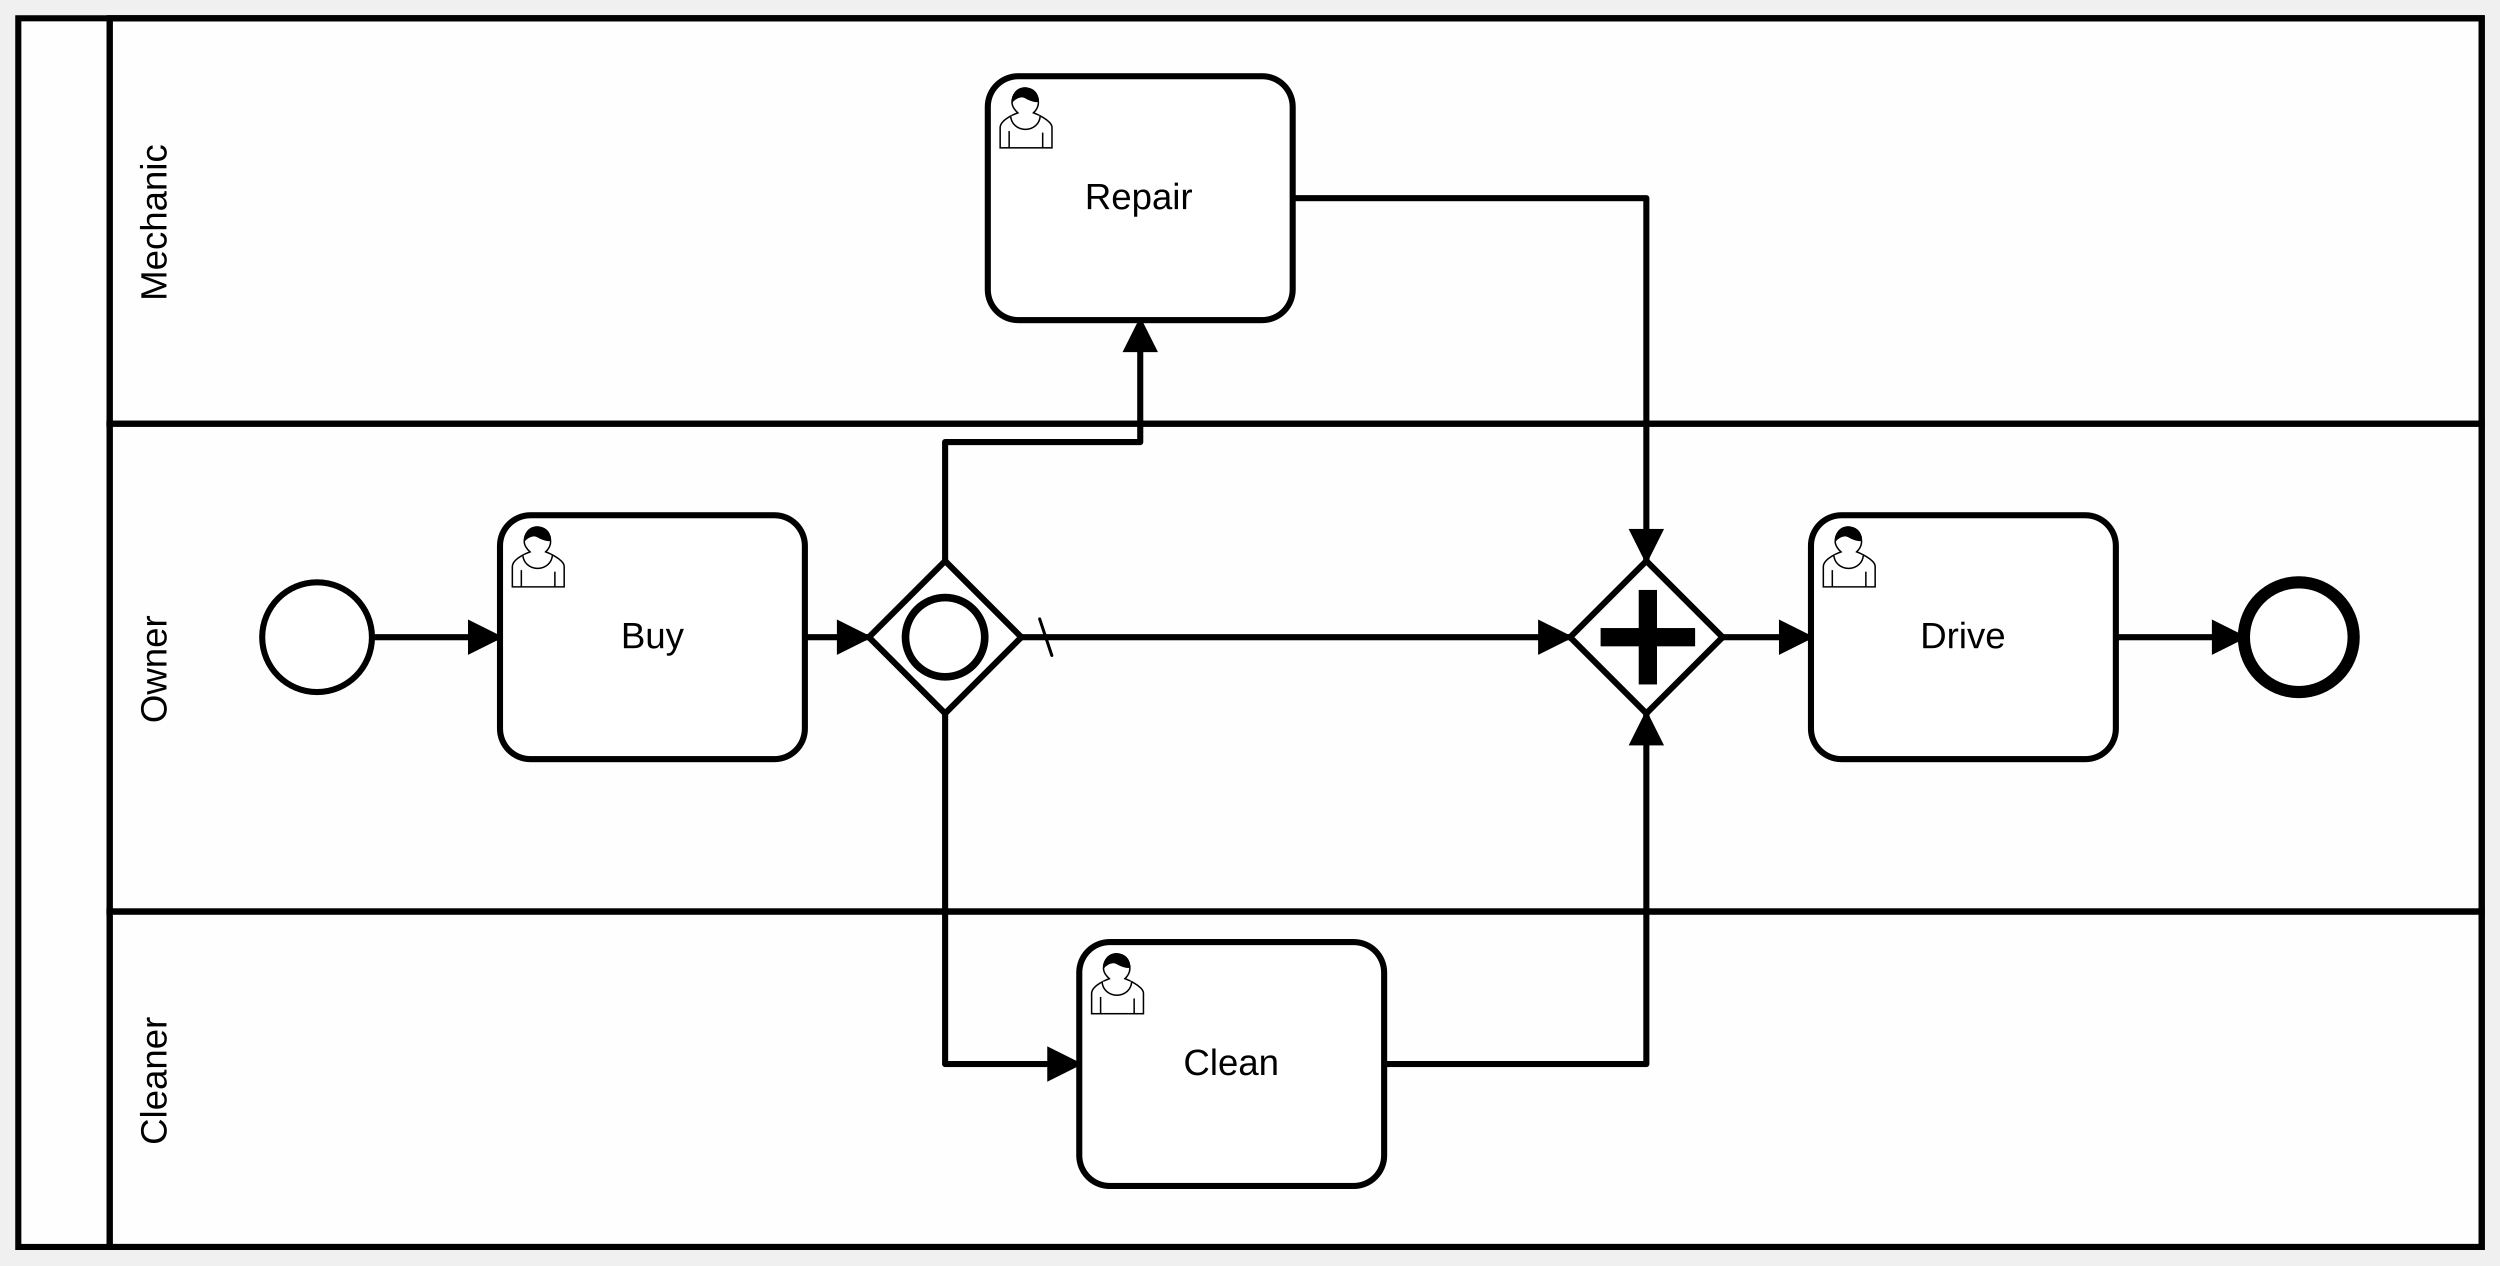
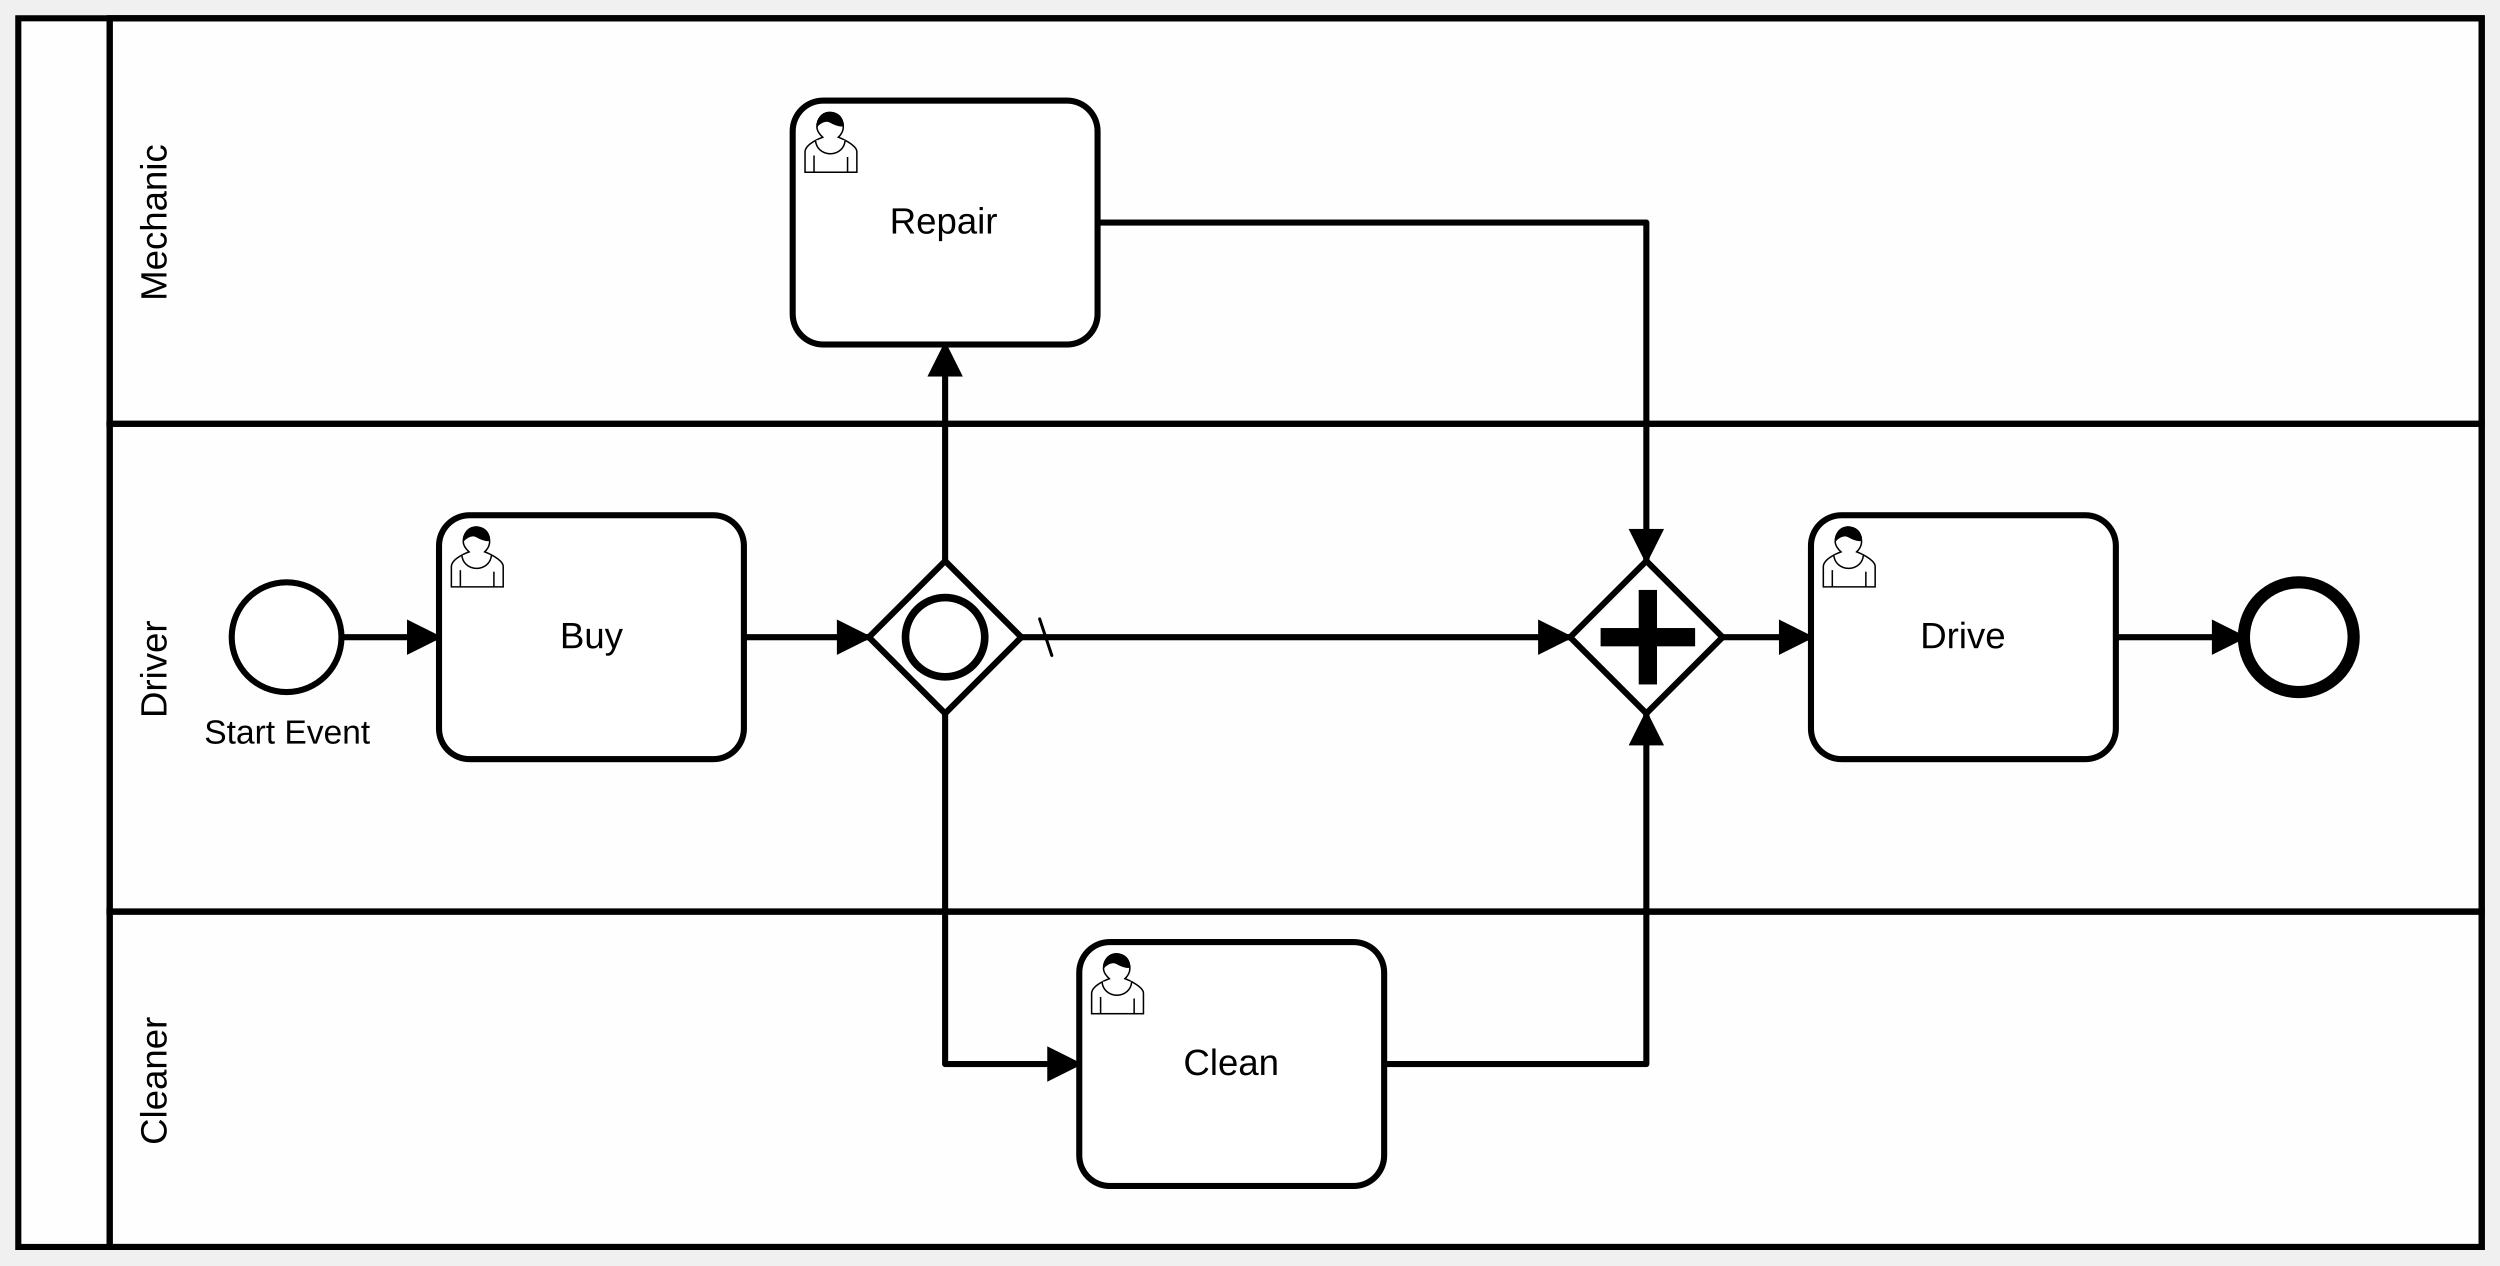
<svg xmlns="http://www.w3.org/2000/svg" width="820" height="415" viewBox="146 47 820 415" version="1.1">
  <defs>
-     <marker id="sequenceflow-end-white-black-2wlmnp43qrse45lu6sd3bcq5p" viewBox="0 0 20 20" refX="11" refY="10" markerWidth="10" markerHeight="10" orient="auto">
+     <marker id="sequenceflow-end-white-black-c3sd2dgqdb92nk2uvhb2rrmmg" viewBox="0 0 20 20" refX="11" refY="10" markerWidth="10" markerHeight="10" orient="auto">
      <path d="M 1 5 L 11 10 L 1 15 Z" style="fill: black; stroke-width: 1px; stroke-linecap: round; stroke-dasharray: 10000, 1; stroke: black;" />
    </marker>
-     <marker id="conditional-default-flow-marker-white-black-2wlmnp43qrse45lu6sd3bcq5p" viewBox="0 0 20 20" refX="0" refY="10" markerWidth="10" markerHeight="10" orient="auto">
+     <marker id="conditional-default-flow-marker-white-black-c3sd2dgqdb92nk2uvhb2rrmmg" viewBox="0 0 20 20" refX="0" refY="10" markerWidth="10" markerHeight="10" orient="auto">
      <path d="M 6 4 L 10 16" style="fill: black; stroke-width: 1px; stroke-linecap: round; stroke-dasharray: 10000, 1; stroke: black;" />
    </marker>
  </defs>
  <g class="djs-group">
-     <g class="djs-element djs-shape" data-element-id="Participant_1c0lpx5" style="display: block;" transform="matrix(1 0 0 1 152 53)">
+     <g class="djs-element djs-shape selected" data-element-id="Participant_1c0lpx5" style="display: block;" transform="matrix(1 0 0 1 152 53)">
      <g class="djs-visual">
        <rect x="0" y="0" width="808" height="403" rx="0" ry="0" style="stroke: black; stroke-width: 2px; fill: white; fill-opacity: 0.95;" />
        <polyline points="30,0 30,403 " style="fill: none; stroke: black; stroke-width: 2px;" />
        <text lineHeight="1.2" class="djs-label" style="font-family: Arial, sans-serif; font-size: 12px; font-weight: normal; fill: black;" transform="matrix(-1.83697e-16 -1 1 -1.83697e-16 0 403)">
          <tspan x="201.5" y="18.6" />
        </text>
      </g>
      <rect x="-6" y="-6" width="820" height="415" class="djs-outline" style="fill: none;" />
      <rect class="djs-hit djs-hit-click-stroke" x="0" y="0" width="808" height="403" style="fill: none; stroke-opacity: 0; stroke: white; stroke-width: 15px;" />
      <rect class="djs-hit djs-hit-all" x="0" y="0" width="30" height="403" style="fill: none; stroke-opacity: 0; stroke: white; stroke-width: 15px;" />
    </g>
    <g class="djs-children">
      <g class="djs-group">
+         <g class="djs-element djs-shape" data-element-id="Lane_1eq1can" style="display: block;" transform="matrix(1 0 0 1 182 346)">
+           <g class="djs-visual">
+             <rect x="0" y="0" width="778" height="110" rx="0" ry="0" style="stroke: black; stroke-width: 2px; fill: white; fill-opacity: 0.35;" />
+             <text lineHeight="1.2" class="djs-label" style="font-family: Arial, sans-serif; font-size: 12px; font-weight: normal; fill: black;" transform="matrix(-1.83697e-16 -1 1 -1.83697e-16 0 110)">
+               <tspan x="33.486" y="18.6">Cleaner</tspan>
+             </text>
+           </g>
+           <rect class="djs-hit djs-hit-click-stroke" x="0" y="0" width="778" height="110" style="fill: none; stroke-opacity: 0; stroke: white; stroke-width: 15px;" />
+           <rect class="djs-hit djs-hit-all" x="0" y="0" width="30" height="110" style="fill: none; stroke-opacity: 0; stroke: white; stroke-width: 15px;" />
+           <rect x="-6" y="-6" width="790" height="122" class="djs-outline" style="fill: none;" />
+         </g>
+       </g>
+       <g class="djs-group">
+         <g class="djs-element djs-shape" data-element-id="Lane_0k86xca" style="display: block;" transform="matrix(1 0 0 1 182 186)">
+           <g class="djs-visual">
+             <rect x="0" y="0" width="778" height="160" rx="0" ry="0" style="stroke: black; stroke-width: 2px; fill: white; fill-opacity: 0.35;" />
+             <text lineHeight="1.2" class="djs-label" style="font-family: Arial, sans-serif; font-size: 12px; font-weight: normal; fill: black;" transform="matrix(-1.83697e-16 -1 1 -1.83697e-16 0 160)">
+               <tspan x="63.499" y="18.6">Driver</tspan>
+             </text>
+           </g>
+           <rect class="djs-hit djs-hit-click-stroke" x="0" y="0" width="778" height="160" style="fill: none; stroke-opacity: 0; stroke: white; stroke-width: 15px;" />
+           <rect class="djs-hit djs-hit-all" x="0" y="0" width="30" height="160" style="fill: none; stroke-opacity: 0; stroke: white; stroke-width: 15px;" />
+           <rect x="-6" y="-6" width="790" height="172" class="djs-outline" style="fill: none;" />
+         </g>
+       </g>
+       <g class="djs-group">
        <g class="djs-element djs-shape" data-element-id="Lane_0ehtkwq" style="display: block;" transform="matrix(1 0 0 1 182 53)">
          <g class="djs-visual">
            <rect x="0" y="0" width="778" height="133" rx="0" ry="0" style="stroke: black; stroke-width: 2px; fill: white; fill-opacity: 0.35;" />
            <text lineHeight="1.2" class="djs-label" style="font-family: Arial, sans-serif; font-size: 12px; font-weight: normal; fill: black;" transform="matrix(-1.83697e-16 -1 1 -1.83697e-16 0 133)">
              <tspan x="40.321" y="18.6">Mechanic</tspan>
            </text>
          </g>
-           <rect x="-6" y="-6" width="790" height="145" class="djs-outline" style="fill: none;" />
          <rect class="djs-hit djs-hit-click-stroke" x="0" y="0" width="778" height="133" style="fill: none; stroke-opacity: 0; stroke: white; stroke-width: 15px;" />
          <rect class="djs-hit djs-hit-all" x="0" y="0" width="30" height="133" style="fill: none; stroke-opacity: 0; stroke: white; stroke-width: 15px;" />
-         </g>
-       </g>
-       <g class="djs-group">
-         <g class="djs-element djs-shape" data-element-id="Lane_0k86xca" style="display: block;" transform="matrix(1 0 0 1 182 186)">
-           <g class="djs-visual">
-             <rect x="0" y="0" width="778" height="160" rx="0" ry="0" style="stroke: black; stroke-width: 2px; fill: white; fill-opacity: 0.35;" />
-             <text lineHeight="1.2" class="djs-label" style="font-family: Arial, sans-serif; font-size: 12px; font-weight: normal; fill: black;" transform="matrix(-1.83697e-16 -1 1 -1.83697e-16 0 160)">
-               <tspan x="61.826" y="18.6">Owner</tspan>
-             </text>
-           </g>
-           <rect x="-6" y="-6" width="790" height="172" class="djs-outline" style="fill: none;" />
-           <rect class="djs-hit djs-hit-click-stroke" x="0" y="0" width="778" height="160" style="fill: none; stroke-opacity: 0; stroke: white; stroke-width: 15px;" />
-           <rect class="djs-hit djs-hit-all" x="0" y="0" width="30" height="160" style="fill: none; stroke-opacity: 0; stroke: white; stroke-width: 15px;" />
-         </g>
-       </g>
-       <g class="djs-group">
-         <g class="djs-element djs-shape" data-element-id="Lane_1eq1can" style="display: block;" transform="matrix(1 0 0 1 182 346)">
-           <g class="djs-visual">
-             <rect x="0" y="0" width="778" height="110" rx="0" ry="0" style="stroke: black; stroke-width: 2px; fill: white; fill-opacity: 0.35;" />
-             <text lineHeight="1.2" class="djs-label" style="font-family: Arial, sans-serif; font-size: 12px; font-weight: normal; fill: black;" transform="matrix(-1.83697e-16 -1 1 -1.83697e-16 0 110)">
-               <tspan x="33.486" y="18.6">Cleaner</tspan>
-             </text>
-           </g>
-           <rect x="-6" y="-6" width="790" height="122" class="djs-outline" style="fill: none;" />
-           <rect class="djs-hit djs-hit-click-stroke" x="0" y="0" width="778" height="110" style="fill: none; stroke-opacity: 0; stroke: white; stroke-width: 15px;" />
-           <rect class="djs-hit djs-hit-all" x="0" y="0" width="30" height="110" style="fill: none; stroke-opacity: 0; stroke: white; stroke-width: 15px;" />
-         </g>
-       </g>
-       <g class="djs-group">
-         <g class="djs-element djs-connection" data-element-id="flow_start_buy" style="display: block;">
-           <g class="djs-visual">
-             <path d="m  268,256L310,256 " style="fill: none; stroke-width: 2px; stroke: black; stroke-linejoin: round; marker-end: url('#sequenceflow-end-white-black-2wlmnp43qrse45lu6sd3bcq5p');" />
-           </g>
-           <polyline points="268,256 310,256 " class="djs-hit djs-hit-stroke" style="fill: none; stroke-opacity: 0; stroke: white; stroke-width: 15px;" />
-           <rect x="262" y="250" width="54" height="12" class="djs-outline" style="fill: none;" />
-         </g>
-       </g>
-       <g class="djs-group">
-         <g class="djs-element djs-connection" data-element-id="flow_repair_gw2" style="display: block;">
-           <g class="djs-visual">
-             <path d="m  570,112L686,112 L686,231 " style="fill: none; stroke-width: 2px; stroke: black; stroke-linejoin: round; marker-end: url('#sequenceflow-end-white-black-2wlmnp43qrse45lu6sd3bcq5p');" />
-           </g>
-           <polyline points="570,112 686,112 686,231 " class="djs-hit djs-hit-stroke" style="fill: none; stroke-opacity: 0; stroke: white; stroke-width: 15px;" />
-           <rect x="564" y="106" width="128" height="131" class="djs-outline" style="fill: none;" />
-         </g>
-       </g>
-       <g class="djs-group">
-         <g class="djs-element djs-connection" data-element-id="flow_gw1_repair" style="display: block;">
-           <g class="djs-visual">
-             <path d="m  456,231L456,192 L520,192 L520,152 " style="fill: none; stroke-width: 2px; stroke: black; stroke-linejoin: round; marker-end: url('#sequenceflow-end-white-black-2wlmnp43qrse45lu6sd3bcq5p');" />
-           </g>
-           <polyline points="456,231 456,192 520,192 520,152 " class="djs-hit djs-hit-stroke" style="fill: none; stroke-opacity: 0; stroke: white; stroke-width: 15px;" />
-           <rect x="450" y="146" width="76" height="91" class="djs-outline" style="fill: none;" />
+           <rect x="-6" y="-6" width="790" height="145" class="djs-outline" style="fill: none;" />
+         </g>
+       </g>
+       <g class="djs-group">
+         <g class="djs-element djs-connection" data-element-id="flow_buy_gw" style="display: block;">
+           <g class="djs-visual">
+             <path d="m  390,256L431,256 " style="fill: none; stroke-width: 2px; stroke: black; stroke-linejoin: round; marker-end: url('#sequenceflow-end-white-black-c3sd2dgqdb92nk2uvhb2rrmmg');" />
+           </g>
+           <polyline points="390,256 431,256 " class="djs-hit djs-hit-stroke" style="fill: none; stroke-opacity: 0; stroke: white; stroke-width: 15px;" />
+           <rect x="384" y="250" width="53" height="12" class="djs-outline" style="fill: none;" />
+         </g>
+       </g>
+       <g class="djs-group">
+         <g class="djs-element djs-connection" data-element-id="flow_drive_end" style="display: block;">
+           <g class="djs-visual">
+             <path d="m  840,256L882,256 " style="fill: none; stroke-width: 2px; stroke: black; stroke-linejoin: round; marker-end: url('#sequenceflow-end-white-black-c3sd2dgqdb92nk2uvhb2rrmmg');" />
+           </g>
+           <polyline points="840,256 882,256 " class="djs-hit djs-hit-stroke" style="fill: none; stroke-opacity: 0; stroke: white; stroke-width: 15px;" />
+           <rect x="834" y="250" width="54" height="12" class="djs-outline" style="fill: none;" />
+         </g>
+       </g>
+       <g class="djs-group">
+         <g class="djs-element djs-connection" data-element-id="flow_gw2_drive" style="display: block;">
+           <g class="djs-visual">
+             <path d="m  711,256L740,256 " style="fill: none; stroke-width: 2px; stroke: black; stroke-linejoin: round; marker-end: url('#sequenceflow-end-white-black-c3sd2dgqdb92nk2uvhb2rrmmg');" />
+           </g>
+           <polyline points="711,256 740,256 " class="djs-hit djs-hit-stroke" style="fill: none; stroke-opacity: 0; stroke: white; stroke-width: 15px;" />
+           <rect x="705" y="250" width="41" height="12" class="djs-outline" style="fill: none;" />
+         </g>
+       </g>
+       <g class="djs-group">
+         <g class="djs-element djs-connection" data-element-id="flow_gw1_gw2" style="display: block;">
+           <g class="djs-visual">
+             <path d="m  481,256L661,256 " style="fill: none; stroke-width: 2px; stroke: black; stroke-linejoin: round; marker-end: url('#sequenceflow-end-white-black-c3sd2dgqdb92nk2uvhb2rrmmg'); marker-start: url('#conditional-default-flow-marker-white-black-c3sd2dgqdb92nk2uvhb2rrmmg');" />
+           </g>
+           <polyline points="481,256 661,256 " class="djs-hit djs-hit-stroke" style="fill: none; stroke-opacity: 0; stroke: white; stroke-width: 15px;" />
+           <rect x="475" y="250" width="192" height="12" class="djs-outline" style="fill: none;" />
+         </g>
+       </g>
+       <g class="djs-group">
+         <g class="djs-element djs-connection" data-element-id="flow_clean_gw2" style="display: block;">
+           <g class="djs-visual">
+             <path d="m  600,396L686,396 L686,281 " style="fill: none; stroke-width: 2px; stroke: black; stroke-linejoin: round; marker-end: url('#sequenceflow-end-white-black-c3sd2dgqdb92nk2uvhb2rrmmg');" />
+           </g>
+           <polyline points="600,396 686,396 686,281 " class="djs-hit djs-hit-stroke" style="fill: none; stroke-opacity: 0; stroke: white; stroke-width: 15px;" />
+           <rect x="594" y="275" width="98" height="127" class="djs-outline" style="fill: none;" />
        </g>
      </g>
      <g class="djs-group">
        <g class="djs-element djs-connection" data-element-id="flow_gw1_clean" style="display: block;">
          <g class="djs-visual">
-             <path d="m  456,281L456,396 L500,396 " style="fill: none; stroke-width: 2px; stroke: black; stroke-linejoin: round; marker-end: url('#sequenceflow-end-white-black-2wlmnp43qrse45lu6sd3bcq5p');" />
+             <path d="m  456,281L456,396 L500,396 " style="fill: none; stroke-width: 2px; stroke: black; stroke-linejoin: round; marker-end: url('#sequenceflow-end-white-black-c3sd2dgqdb92nk2uvhb2rrmmg');" />
          </g>
          <polyline points="456,281 456,396 500,396 " class="djs-hit djs-hit-stroke" style="fill: none; stroke-opacity: 0; stroke: white; stroke-width: 15px;" />
          <rect x="450" y="275" width="56" height="127" class="djs-outline" style="fill: none;" />
        </g>
      </g>
      <g class="djs-group">
-         <g class="djs-element djs-connection" data-element-id="flow_clean_gw2" style="display: block;">
-           <g class="djs-visual">
-             <path d="m  600,396L686,396 L686,281 " style="fill: none; stroke-width: 2px; stroke: black; stroke-linejoin: round; marker-end: url('#sequenceflow-end-white-black-2wlmnp43qrse45lu6sd3bcq5p');" />
-           </g>
-           <polyline points="600,396 686,396 686,281 " class="djs-hit djs-hit-stroke" style="fill: none; stroke-opacity: 0; stroke: white; stroke-width: 15px;" />
-           <rect x="594" y="275" width="98" height="127" class="djs-outline" style="fill: none;" />
-         </g>
-       </g>
-       <g class="djs-group">
-         <g class="djs-element djs-connection" data-element-id="flow_gw1_gw2" style="display: block;">
-           <g class="djs-visual">
-             <path d="m  481,256L661,256 " style="fill: none; stroke-width: 2px; stroke: black; stroke-linejoin: round; marker-end: url('#sequenceflow-end-white-black-2wlmnp43qrse45lu6sd3bcq5p'); marker-start: url('#conditional-default-flow-marker-white-black-2wlmnp43qrse45lu6sd3bcq5p');" />
-           </g>
-           <polyline points="481,256 661,256 " class="djs-hit djs-hit-stroke" style="fill: none; stroke-opacity: 0; stroke: white; stroke-width: 15px;" />
-           <rect x="475" y="250" width="192" height="12" class="djs-outline" style="fill: none;" />
-         </g>
-       </g>
-       <g class="djs-group">
-         <g class="djs-element djs-connection" data-element-id="flow_gw2_drive" style="display: block;">
-           <g class="djs-visual">
-             <path d="m  711,256L740,256 " style="fill: none; stroke-width: 2px; stroke: black; stroke-linejoin: round; marker-end: url('#sequenceflow-end-white-black-2wlmnp43qrse45lu6sd3bcq5p');" />
-           </g>
-           <polyline points="711,256 740,256 " class="djs-hit djs-hit-stroke" style="fill: none; stroke-opacity: 0; stroke: white; stroke-width: 15px;" />
-           <rect x="705" y="250" width="41" height="12" class="djs-outline" style="fill: none;" />
-         </g>
-       </g>
-       <g class="djs-group">
-         <g class="djs-element djs-connection" data-element-id="flow_drive_end" style="display: block;">
-           <g class="djs-visual">
-             <path d="m  840,256L882,256 " style="fill: none; stroke-width: 2px; stroke: black; stroke-linejoin: round; marker-end: url('#sequenceflow-end-white-black-2wlmnp43qrse45lu6sd3bcq5p');" />
-           </g>
-           <polyline points="840,256 882,256 " class="djs-hit djs-hit-stroke" style="fill: none; stroke-opacity: 0; stroke: white; stroke-width: 15px;" />
-           <rect x="834" y="250" width="54" height="12" class="djs-outline" style="fill: none;" />
-         </g>
-       </g>
-       <g class="djs-group">
-         <g class="djs-element djs-connection" data-element-id="flow_buy_gw" style="display: block;">
-           <g class="djs-visual">
-             <path d="m  410,256L431,256 " style="fill: none; stroke-width: 2px; stroke: black; stroke-linejoin: round; marker-end: url('#sequenceflow-end-white-black-2wlmnp43qrse45lu6sd3bcq5p');" />
-           </g>
-           <polyline points="410,256 431,256 " class="djs-hit djs-hit-stroke" style="fill: none; stroke-opacity: 0; stroke: white; stroke-width: 15px;" />
-           <rect x="404" y="250" width="33" height="12" class="djs-outline" style="fill: none;" />
-         </g>
-       </g>
-       <g class="djs-group">
-         <g class="djs-element djs-shape" data-element-id="task_repair" style="display: block;" transform="matrix(1 0 0 1 470 72)">
-           <g class="djs-visual">
-             <rect x="0" y="0" width="100" height="80" rx="10" ry="10" style="stroke: black; stroke-width: 2px; fill: white; fill-opacity: 0.95;" />
-             <text lineHeight="1.2" class="djs-label" style="font-family: Arial, sans-serif; font-size: 12px; font-weight: normal; fill: black;">
-               <tspan x="31.823" y="43.6">Repair</tspan>
-             </text>
-             <path d="m 15,12 c 0.909,-0.845 1.594,-2.049 1.594,-3.385 0,-2.554 -1.805,-4.622 -4.357,-4.622 -2.552,0 -4.288,2.068 -4.288,4.622 0,1.348 0.974,2.562 1.896,3.405 -0.529,0.187 -5.669,2.097 -5.794,4.756 v 6.718 h 17 v -6.718 c 0,-2.298 -5.528,-4.595 -6.051,-4.776 zm -8,6 l 0,5.5 m 11,0 l 0,-5" style="fill: white; stroke-width: 0.5px; stroke: black;" />
-             <path d="m 15,12 m 2.162,1.009 c 0,2.447 -2.158,4.431 -4.821,4.431 -2.665,0 -4.822,-1.981 -4.822,-4.431 " style="fill: white; stroke-width: 0.5px; stroke: black;" />
-             <path d="m 15,12 m -6.9,-3.80 c 0,0 2.251,-2.358 4.274,-1.177 2.024,1.181 4.221,1.537 4.124,0.965 -0.098,-0.57 -0.117,-3.791 -4.191,-4.136 -3.575,0.001 -4.208,3.367 -4.207,4.348 z" style="fill: black; stroke-width: 0.5px; stroke: black;" />
-           </g>
-           <rect class="djs-hit djs-hit-all" x="0" y="0" width="100" height="80" style="fill: none; stroke-opacity: 0; stroke: white; stroke-width: 15px;" />
-           <rect x="-6" y="-6" width="112" height="92" class="djs-outline" style="fill: none;" />
+         <g class="djs-element djs-connection" data-element-id="flow_gw1_repair" style="display: block;">
+           <g class="djs-visual">
+             <path d="m  456,231L456,160 " style="fill: none; stroke-width: 2px; stroke: black; stroke-linejoin: round; marker-end: url('#sequenceflow-end-white-black-c3sd2dgqdb92nk2uvhb2rrmmg');" />
+           </g>
+           <polyline points="456,231 456,160 " class="djs-hit djs-hit-stroke" style="fill: none; stroke-opacity: 0; stroke: white; stroke-width: 15px;" />
+           <rect x="450" y="154" width="12" height="83" class="djs-outline" style="fill: none;" />
+         </g>
+       </g>
+       <g class="djs-group">
+         <g class="djs-element djs-connection" data-element-id="flow_repair_gw2" style="display: block;">
+           <g class="djs-visual">
+             <path d="m  506,120L686,120 L686,231 " style="fill: none; stroke-width: 2px; stroke: black; stroke-linejoin: round; marker-end: url('#sequenceflow-end-white-black-c3sd2dgqdb92nk2uvhb2rrmmg');" />
+           </g>
+           <polyline points="506,120 686,120 686,231 " class="djs-hit djs-hit-stroke" style="fill: none; stroke-opacity: 0; stroke: white; stroke-width: 15px;" />
+           <rect x="500" y="114" width="192" height="123" class="djs-outline" style="fill: none;" />
+         </g>
+       </g>
+       <g class="djs-group">
+         <g class="djs-element djs-connection" data-element-id="flow_start_buy" style="display: block;">
+           <g class="djs-visual">
+             <path d="m  258,256L290,256 " style="fill: none; stroke-width: 2px; stroke: black; stroke-linejoin: round; marker-end: url('#sequenceflow-end-white-black-c3sd2dgqdb92nk2uvhb2rrmmg');" />
+           </g>
+           <polyline points="258,256 290,256 " class="djs-hit djs-hit-stroke" style="fill: none; stroke-opacity: 0; stroke: white; stroke-width: 15px;" />
+           <rect x="252" y="250" width="44" height="12" class="djs-outline" style="fill: none;" />
        </g>
      </g>
      <g class="djs-group">
        <g class="djs-element djs-shape" data-element-id="task_clean" style="display: block;" transform="matrix(1 0 0 1 500 356)">
          <g class="djs-visual">
            <rect x="0" y="0" width="100" height="80" rx="10" ry="10" style="stroke: black; stroke-width: 2px; fill: white; fill-opacity: 0.95;" />
            <text lineHeight="1.2" class="djs-label" style="font-family: Arial, sans-serif; font-size: 12px; font-weight: normal; fill: black;">
              <tspan x="34.16" y="43.6">Clean</tspan>
            </text>
            <path d="m 15,12 c 0.909,-0.845 1.594,-2.049 1.594,-3.385 0,-2.554 -1.805,-4.622 -4.357,-4.622 -2.552,0 -4.288,2.068 -4.288,4.622 0,1.348 0.974,2.562 1.896,3.405 -0.529,0.187 -5.669,2.097 -5.794,4.756 v 6.718 h 17 v -6.718 c 0,-2.298 -5.528,-4.595 -6.051,-4.776 zm -8,6 l 0,5.5 m 11,0 l 0,-5" style="fill: white; stroke-width: 0.5px; stroke: black;" />
            <path d="m 15,12 m 2.162,1.009 c 0,2.447 -2.158,4.431 -4.821,4.431 -2.665,0 -4.822,-1.981 -4.822,-4.431 " style="fill: white; stroke-width: 0.5px; stroke: black;" />
            <path d="m 15,12 m -6.9,-3.80 c 0,0 2.251,-2.358 4.274,-1.177 2.024,1.181 4.221,1.537 4.124,0.965 -0.098,-0.57 -0.117,-3.791 -4.191,-4.136 -3.575,0.001 -4.208,3.367 -4.207,4.348 z" style="fill: black; stroke-width: 0.5px; stroke: black;" />
          </g>
          <rect class="djs-hit djs-hit-all" x="0" y="0" width="100" height="80" style="fill: none; stroke-opacity: 0; stroke: white; stroke-width: 15px;" />
          <rect x="-6" y="-6" width="112" height="92" class="djs-outline" style="fill: none;" />
        </g>
      </g>
      <g class="djs-group">
        <g class="djs-element djs-shape" data-element-id="gateway_2" style="display: block;" transform="matrix(1 0 0 1 661 231)">
          <g class="djs-visual">
            <polygon points="25,0 50,25 25,50 0,25" style="stroke: black; stroke-width: 2px; fill: white; fill-opacity: 0.95;" />
            <path d="m 23,10 0,12.5 -12.5,0 0,5 12.5,0 0,12.5 5,0 0,-12.5 12.5,0 0,-5 -12.5,0 0,-12.5 -5,0 z" style="fill: black; stroke-width: 1px; stroke: black;" />
          </g>
          <rect class="djs-hit djs-hit-all" x="0" y="0" width="50" height="50" style="fill: none; stroke-opacity: 0; stroke: white; stroke-width: 15px;" />
          <rect x="-6" y="-6" width="62" height="62" class="djs-outline" style="fill: none;" />
        </g>
      </g>
      <g class="djs-group">
        <g class="djs-element djs-shape" data-element-id="task_Drive" style="display: block;" transform="matrix(1 0 0 1 740 216)">
          <g class="djs-visual">
            <rect x="0" y="0" width="100" height="80" rx="10" ry="10" style="stroke: black; stroke-width: 2px; fill: white; fill-opacity: 0.95;" />
            <text lineHeight="1.2" class="djs-label" style="font-family: Arial, sans-serif; font-size: 12px; font-weight: normal; fill: black;">
              <tspan x="35.836" y="43.6">Drive</tspan>
            </text>
            <path d="m 15,12 c 0.909,-0.845 1.594,-2.049 1.594,-3.385 0,-2.554 -1.805,-4.622 -4.357,-4.622 -2.552,0 -4.288,2.068 -4.288,4.622 0,1.348 0.974,2.562 1.896,3.405 -0.529,0.187 -5.669,2.097 -5.794,4.756 v 6.718 h 17 v -6.718 c 0,-2.298 -5.528,-4.595 -6.051,-4.776 zm -8,6 l 0,5.5 m 11,0 l 0,-5" style="fill: white; stroke-width: 0.5px; stroke: black;" />
            <path d="m 15,12 m 2.162,1.009 c 0,2.447 -2.158,4.431 -4.821,4.431 -2.665,0 -4.822,-1.981 -4.822,-4.431 " style="fill: white; stroke-width: 0.5px; stroke: black;" />
            <path d="m 15,12 m -6.9,-3.80 c 0,0 2.251,-2.358 4.274,-1.177 2.024,1.181 4.221,1.537 4.124,0.965 -0.098,-0.57 -0.117,-3.791 -4.191,-4.136 -3.575,0.001 -4.208,3.367 -4.207,4.348 z" style="fill: black; stroke-width: 0.5px; stroke: black;" />
          </g>
          <rect class="djs-hit djs-hit-all" x="0" y="0" width="100" height="80" style="fill: none; stroke-opacity: 0; stroke: white; stroke-width: 15px;" />
          <rect x="-6" y="-6" width="112" height="92" class="djs-outline" style="fill: none;" />
        </g>
      </g>
      <g class="djs-group">
        <g class="djs-element djs-shape" data-element-id="gateway_1" style="display: block;" transform="matrix(1 0 0 1 431 231)">
          <g class="djs-visual">
            <polygon points="25,0 50,25 25,50 0,25" style="stroke: black; stroke-width: 2px; fill: white; fill-opacity: 0.95;" />
            <circle cx="25" cy="25" r="13" style="stroke: black; stroke-width: 2.5px; fill: white;" />
          </g>
          <rect class="djs-hit djs-hit-all" x="0" y="0" width="50" height="50" style="fill: none; stroke-opacity: 0; stroke: white; stroke-width: 15px;" />
          <rect x="-6" y="-6" width="62" height="62" class="djs-outline" style="fill: none;" />
        </g>
      </g>
      <g class="djs-group">
        <g class="djs-element djs-shape" data-element-id="Event_19ebav7" style="display: block;" transform="matrix(1 0 0 1 882 238)">
          <g class="djs-visual">
            <circle cx="18" cy="18" r="18" style="stroke: black; stroke-width: 4px; fill: white; fill-opacity: 0.95;" />
          </g>
          <rect class="djs-hit djs-hit-all" x="0" y="0" width="36" height="36" style="fill: none; stroke-opacity: 0; stroke: white; stroke-width: 15px;" />
          <rect x="-6" y="-6" width="48" height="48" class="djs-outline" style="fill: none;" />
        </g>
      </g>
      <g class="djs-group">
-         <g class="djs-element djs-shape" data-element-id="task_Buy" style="display: block;" transform="matrix(1 0 0 1 310 216)">
-           <g class="djs-visual">
-             <rect x="0" y="0" width="100" height="80" rx="10" ry="10" style="stroke: black; stroke-width: 2px; fill: white; fill-opacity: 0.95;" />
-             <text lineHeight="1.2" class="djs-label" style="font-family: Arial, sans-serif; font-size: 12px; font-weight: normal; fill: black;">
-               <tspan x="39.656" y="43.6">Buy</tspan>
-             </text>
-             <path d="m 15,12 c 0.909,-0.845 1.594,-2.049 1.594,-3.385 0,-2.554 -1.805,-4.622 -4.357,-4.622 -2.552,0 -4.288,2.068 -4.288,4.622 0,1.348 0.974,2.562 1.896,3.405 -0.529,0.187 -5.669,2.097 -5.794,4.756 v 6.718 h 17 v -6.718 c 0,-2.298 -5.528,-4.595 -6.051,-4.776 zm -8,6 l 0,5.5 m 11,0 l 0,-5" style="fill: white; stroke-width: 0.5px; stroke: black;" />
-             <path d="m 15,12 m 2.162,1.009 c 0,2.447 -2.158,4.431 -4.821,4.431 -2.665,0 -4.822,-1.981 -4.822,-4.431 " style="fill: white; stroke-width: 0.5px; stroke: black;" />
-             <path d="m 15,12 m -6.9,-3.80 c 0,0 2.251,-2.358 4.274,-1.177 2.024,1.181 4.221,1.537 4.124,0.965 -0.098,-0.57 -0.117,-3.791 -4.191,-4.136 -3.575,0.001 -4.208,3.367 -4.207,4.348 z" style="fill: black; stroke-width: 0.5px; stroke: black;" />
-           </g>
-           <rect class="djs-hit djs-hit-all" x="0" y="0" width="100" height="80" style="fill: none; stroke-opacity: 0; stroke: white; stroke-width: 15px;" />
-           <rect x="-6" y="-6" width="112" height="92" class="djs-outline" style="fill: none;" />
-         </g>
-       </g>
-       <g class="djs-group">
-         <g class="djs-element djs-shape" data-element-id="StartEvent_158yep3" style="display: block;" transform="matrix(1 0 0 1 232 238)">
+         <g class="djs-element djs-shape" data-element-id="StartEvent_158yep3" style="display: block;" transform="matrix(1 0 0 1 222 238)">
          <g class="djs-visual">
            <circle cx="18" cy="18" r="18" style="stroke: black; stroke-width: 2px; fill: white; fill-opacity: 0.95;" />
          </g>
          <rect class="djs-hit djs-hit-all" x="0" y="0" width="36" height="36" style="fill: none; stroke-opacity: 0; stroke: white; stroke-width: 15px;" />
          <rect x="-6" y="-6" width="48" height="48" class="djs-outline" style="fill: none;" />
+         </g>
+       </g>
+       <g class="djs-group">
+         <g class="djs-element djs-shape" data-element-id="StartEvent_158yep3_label" style="display: block;" transform="matrix(1 0 0 1 213 281)">
+           <g class="djs-visual">
+             <text lineHeight="1.2" class="djs-label" style="font-family: Arial, sans-serif; font-size: 11px; font-weight: normal; fill: black;">
+               <tspan x="0" y="9.9">Start Event</tspan>
+             </text>
+           </g>
+           <rect class="djs-hit djs-hit-all" x="0" y="0" width="56" height="14" style="fill: none; stroke-opacity: 0; stroke: white; stroke-width: 15px;" />
+           <rect x="-6" y="-6" width="68" height="26" class="djs-outline" style="fill: none;" />
+         </g>
+       </g>
+       <g class="djs-group">
+         <g class="djs-element djs-shape" data-element-id="task_Buy" style="display: block;" transform="matrix(1 0 0 1 290 216)">
+           <g class="djs-visual">
+             <rect x="0" y="0" width="100" height="80" rx="10" ry="10" style="stroke: black; stroke-width: 2px; fill: white; fill-opacity: 0.95;" />
+             <text lineHeight="1.2" class="djs-label" style="font-family: Arial, sans-serif; font-size: 12px; font-weight: normal; fill: black;">
+               <tspan x="39.656" y="43.6">Buy</tspan>
+             </text>
+             <path d="m 15,12 c 0.909,-0.845 1.594,-2.049 1.594,-3.385 0,-2.554 -1.805,-4.622 -4.357,-4.622 -2.552,0 -4.288,2.068 -4.288,4.622 0,1.348 0.974,2.562 1.896,3.405 -0.529,0.187 -5.669,2.097 -5.794,4.756 v 6.718 h 17 v -6.718 c 0,-2.298 -5.528,-4.595 -6.051,-4.776 zm -8,6 l 0,5.5 m 11,0 l 0,-5" style="fill: white; stroke-width: 0.5px; stroke: black;" />
+             <path d="m 15,12 m 2.162,1.009 c 0,2.447 -2.158,4.431 -4.821,4.431 -2.665,0 -4.822,-1.981 -4.822,-4.431 " style="fill: white; stroke-width: 0.5px; stroke: black;" />
+             <path d="m 15,12 m -6.9,-3.80 c 0,0 2.251,-2.358 4.274,-1.177 2.024,1.181 4.221,1.537 4.124,0.965 -0.098,-0.57 -0.117,-3.791 -4.191,-4.136 -3.575,0.001 -4.208,3.367 -4.207,4.348 z" style="fill: black; stroke-width: 0.5px; stroke: black;" />
+           </g>
+           <rect class="djs-hit djs-hit-all" x="0" y="0" width="100" height="80" style="fill: none; stroke-opacity: 0; stroke: white; stroke-width: 15px;" />
+           <rect x="-6" y="-6" width="112" height="92" class="djs-outline" style="fill: none;" />
+         </g>
+       </g>
+       <g class="djs-group">
+         <g class="djs-element djs-shape" data-element-id="task_repair" style="display: block;" transform="matrix(1 0 0 1 406 80)">
+           <g class="djs-visual">
+             <rect x="0" y="0" width="100" height="80" rx="10" ry="10" style="stroke: black; stroke-width: 2px; fill: white; fill-opacity: 0.95;" />
+             <text lineHeight="1.2" class="djs-label" style="font-family: Arial, sans-serif; font-size: 12px; font-weight: normal; fill: black;">
+               <tspan x="31.823" y="43.6">Repair</tspan>
+             </text>
+             <path d="m 15,12 c 0.909,-0.845 1.594,-2.049 1.594,-3.385 0,-2.554 -1.805,-4.622 -4.357,-4.622 -2.552,0 -4.288,2.068 -4.288,4.622 0,1.348 0.974,2.562 1.896,3.405 -0.529,0.187 -5.669,2.097 -5.794,4.756 v 6.718 h 17 v -6.718 c 0,-2.298 -5.528,-4.595 -6.051,-4.776 zm -8,6 l 0,5.5 m 11,0 l 0,-5" style="fill: white; stroke-width: 0.5px; stroke: black;" />
+             <path d="m 15,12 m 2.162,1.009 c 0,2.447 -2.158,4.431 -4.821,4.431 -2.665,0 -4.822,-1.981 -4.822,-4.431 " style="fill: white; stroke-width: 0.5px; stroke: black;" />
+             <path d="m 15,12 m -6.9,-3.80 c 0,0 2.251,-2.358 4.274,-1.177 2.024,1.181 4.221,1.537 4.124,0.965 -0.098,-0.57 -0.117,-3.791 -4.191,-4.136 -3.575,0.001 -4.208,3.367 -4.207,4.348 z" style="fill: black; stroke-width: 0.5px; stroke: black;" />
+           </g>
+           <rect class="djs-hit djs-hit-all" x="0" y="0" width="100" height="80" style="fill: none; stroke-opacity: 0; stroke: white; stroke-width: 15px;" />
+           <rect x="-6" y="-6" width="112" height="92" class="djs-outline" style="fill: none;" />
        </g>
      </g>
    </g>
  </g>
</svg>
